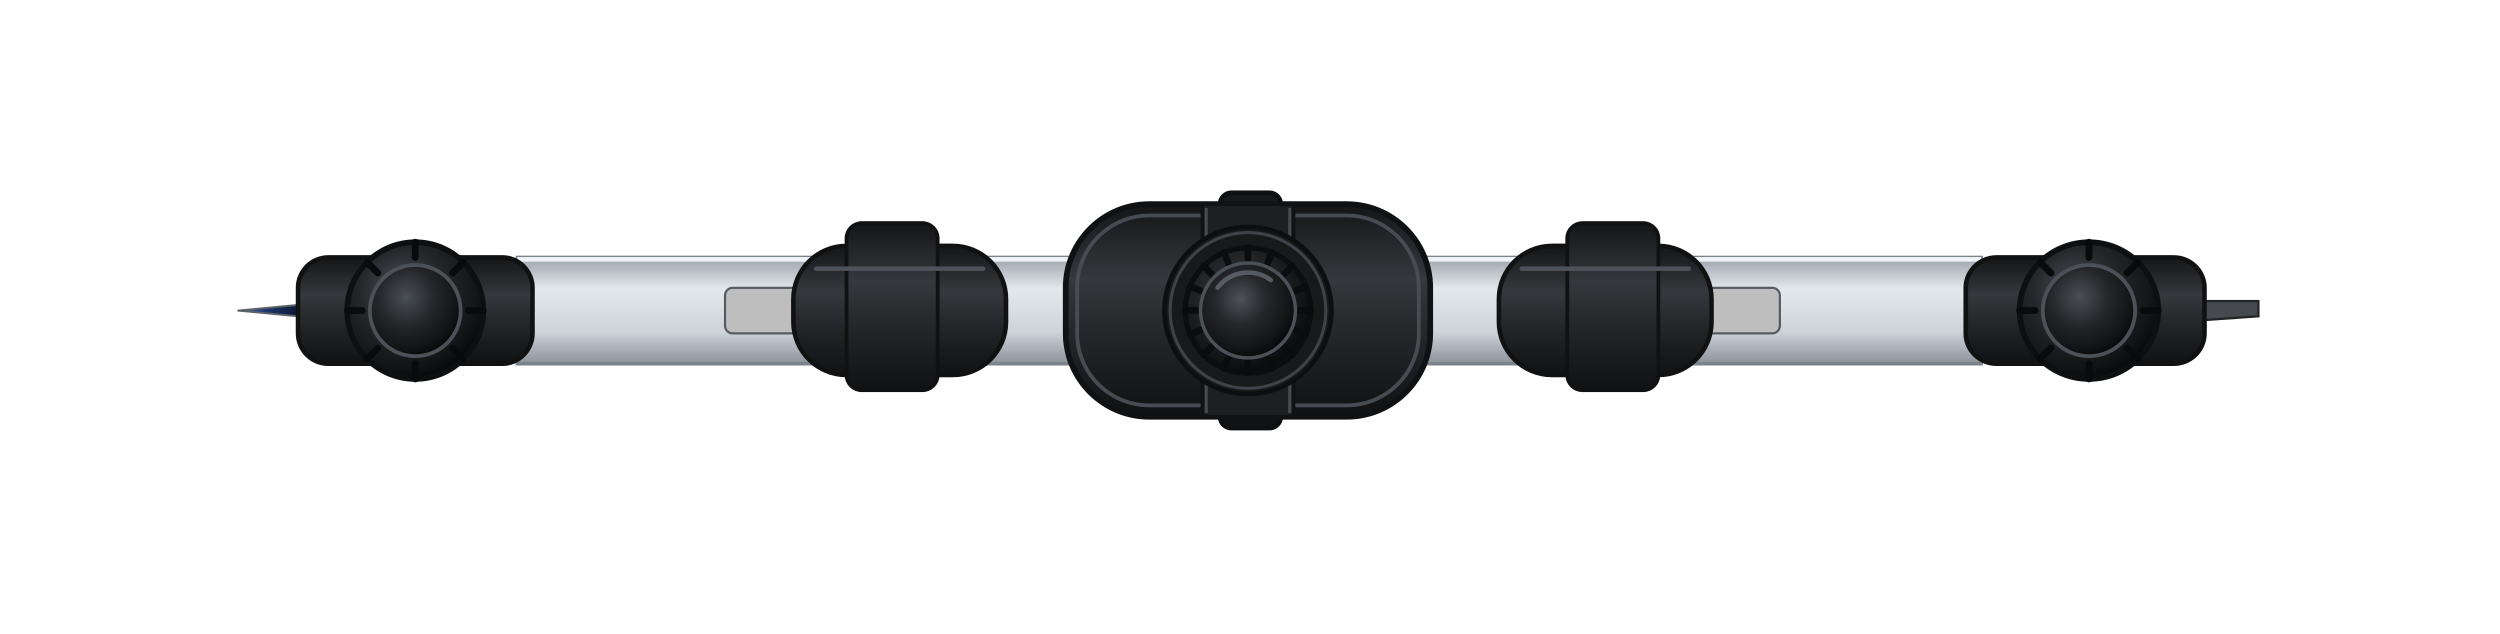
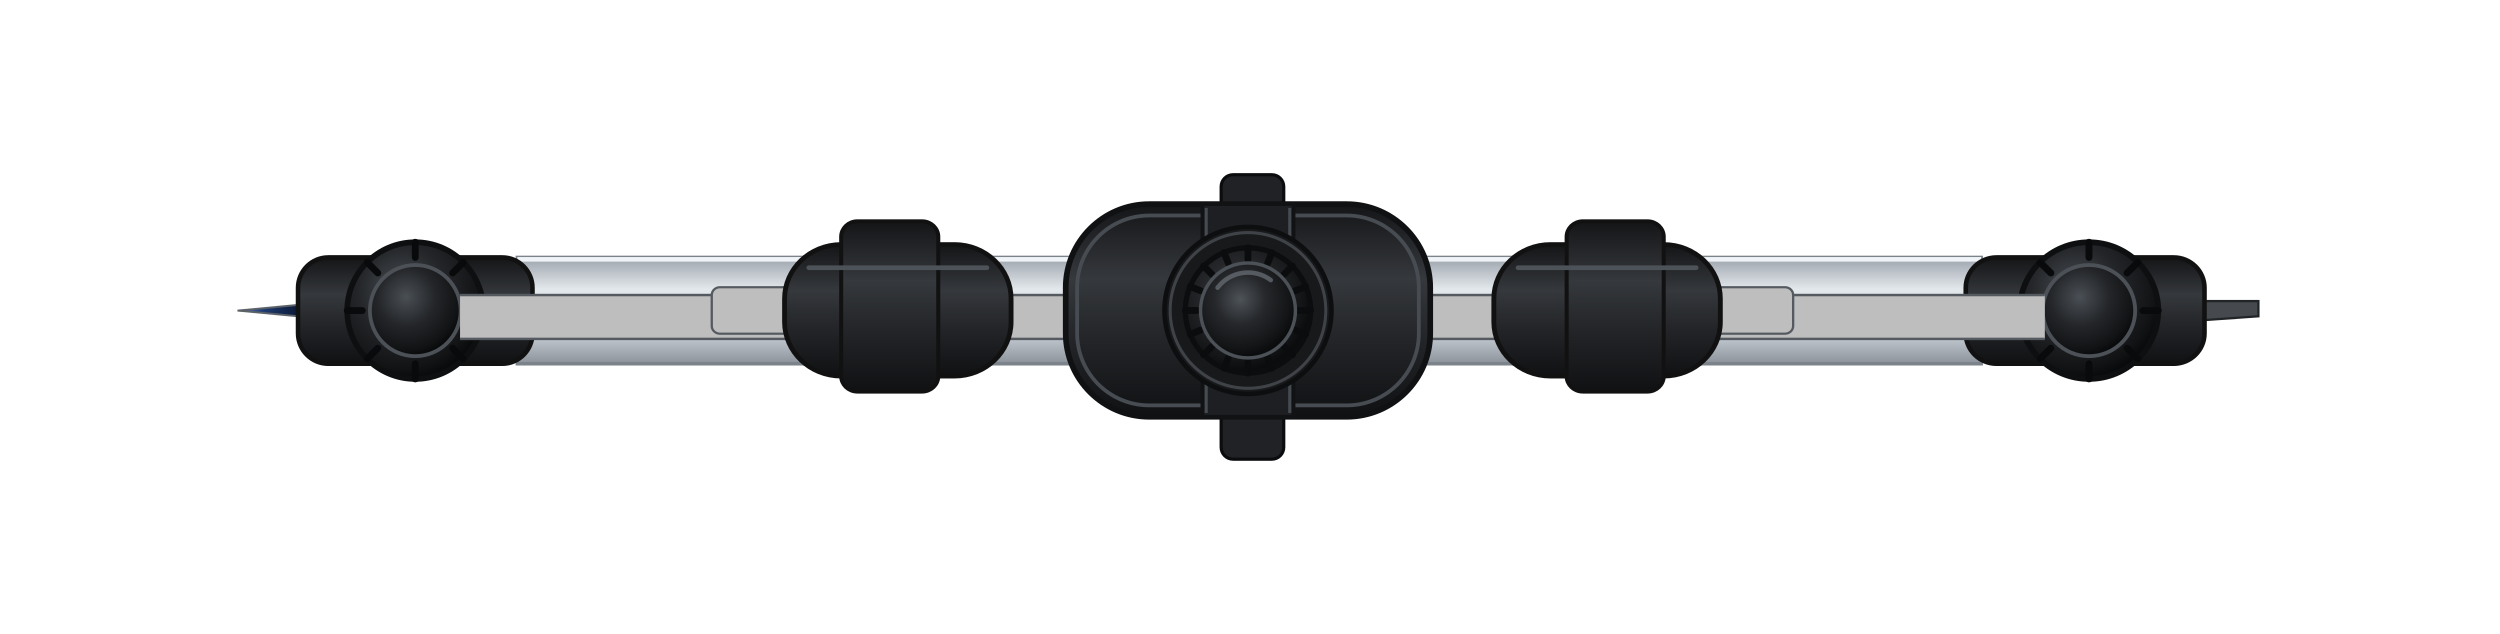
<svg xmlns="http://www.w3.org/2000/svg" width="63.1mm" height="16mm" viewBox="-6 -8 63.1 16">
  <g id="pata-aguja" transform="matrix(0 -1 -0.996 0 25.5401 0)">
    <defs>
      <linearGradient id="pata-aguja-_Linear20" x1="0" y1="0" x2="1" y2="0" gradientUnits="userSpaceOnUse" gradientTransform="matrix(0,116.6667,-99.98376,0,445.2914,3862.552)">
        <stop offset="0" style="stop-color:#9ca3ab;stop-opacity:1" />
        <stop offset="0.3" style="stop-color:#e3e8ec;stop-opacity:1" />
        <stop offset="0.7" style="stop-color:#cdd3d9;stop-opacity:1" />
        <stop offset="1" style="stop-color:#8b929a;stop-opacity:1" />
      </linearGradient>
      <linearGradient id="pata-aguja-_Linear22" x1="0" y1="0" x2="1" y2="0" gradientUnits="userSpaceOnUse" gradientTransform="matrix(0,116.6667,-116.6667,0,203.6247,3862.552)">
        <stop offset="0" style="stop-color:#141517;stop-opacity:1" />
        <stop offset="0.35" style="stop-color:#35383c;stop-opacity:1" />
        <stop offset="0.65" style="stop-color:#222427;stop-opacity:1" />
        <stop offset="1" style="stop-color:#101113;stop-opacity:1" />
      </linearGradient>
      <radialGradient id="pata-aguja-_Radial23" cx="0" cy="0" r="1" gradientUnits="userSpaceOnUse" gradientTransform="matrix(97.5,0,0,97.5,317.7914,3898.385)">
        <stop offset="0" style="stop-color:#4a4f55;stop-opacity:1" />
        <stop offset="0.5" style="stop-color:#232528;stop-opacity:1" />
        <stop offset="0.88" style="stop-color:#121315;stop-opacity:1" />
        <stop offset="1" style="stop-color:#090a0b;stop-opacity:1" />
      </radialGradient>
      <radialGradient id="pata-aguja-_Radial24" cx="0" cy="0" r="1" gradientUnits="userSpaceOnUse" gradientTransform="matrix(65,0,0,65,322.7914,3905.885)">
        <stop offset="0" style="stop-color:#4a4f55;stop-opacity:1" />
        <stop offset="0.5" style="stop-color:#232528;stop-opacity:1" />
        <stop offset="0.88" style="stop-color:#121315;stop-opacity:1" />
        <stop offset="1" style="stop-color:#090a0b;stop-opacity:1" />
      </radialGradient>
      <linearGradient id="pata-aguja-aguja-metal" x1="0" y1="0" x2="1" y2="0">
        <stop offset="0" stop-color="#5677b8" />
        <stop offset="0.45" stop-color="#1e3a6e" />
        <stop offset="1" stop-color="#0c1a38" />
      </linearGradient>
    </defs>
    <circle id="pata-aguja-punta" cx="0" cy="25.642" r="0.2" fill="none" />
    <circle id="pata-aguja-ajuste" cx="0" cy="8.14" r="0.2" fill="none" />
    <circle id="pata-aguja-eje" cx="0" cy="2.496" r="0.2" fill="none" />
    <g id="pata-aguja-dibujo" transform="matrix(0 -0.023 -0.023 0 90.3411 28.7977)" style="fill-rule:evenodd;clip-rule:evenodd;stroke-linecap:round;stroke-linejoin:round;stroke-miterlimit:1.5;">
      <g id="pata-aguja-left-leg-horizontal">
        <rect x="445.291" y="3862.552" width="621.328" height="116.667" style="fill:url(#pata-aguja-_Linear20);fill-rule:nonzero;stroke:#7c838a;stroke-width:3.88px;stroke-linecap:butt;stroke-linejoin:miter;stroke-miterlimit:4;" />
        <path d="M1170.291,3864.635l-725,0" style="fill:none;fill-rule:nonzero;stroke:#f0f4f8;stroke-width:5px;stroke-linecap:butt;stroke-linejoin:miter;stroke-miterlimit:4;" />
        <g id="pata-aguja-left-tip-horizontal">
          <path id="pata-aguja-aguja" d="M203.625,3914.635l0,12.5l-66.667,-6.25l66.667,-6.25Z" style="fill:url(#pata-aguja-aguja-metal);fill-rule:nonzero;stroke:#5c6268;stroke-width:2.08px;stroke-linecap:butt;stroke-linejoin:miter;stroke-miterlimit:4;" />
          <path d="M428.625,3862.552c18.397,0 33.333,14.936 33.333,33.333l0,50c0,18.397 -14.936,33.333 -33.333,33.333l-191.667,0c-18.397,0 -33.333,-14.936 -33.333,-33.333l0,-50c0,-18.397 14.936,-33.333 33.333,-33.333l191.667,0Z" style="fill:url(#pata-aguja-_Linear22);stroke:#111;stroke-width:5px;stroke-linecap:butt;stroke-linejoin:miter;stroke-miterlimit:4;" />
          <path d="M261.958,3904.218l133.333,0" style="fill:none;fill-rule:nonzero;stroke:#0e0f10;stroke-width:6.25px;stroke-linecap:butt;stroke-linejoin:miter;stroke-miterlimit:4;" />
          <path d="M261.958,3920.885l133.333,0" style="fill:none;fill-rule:nonzero;stroke:#0e0f10;stroke-width:6.25px;stroke-linecap:butt;stroke-linejoin:miter;stroke-miterlimit:4;" />
          <path d="M261.958,3937.552l133.333,0" style="fill:none;fill-rule:nonzero;stroke:#0e0f10;stroke-width:6.25px;stroke-linecap:butt;stroke-linejoin:miter;stroke-miterlimit:4;" />
        </g>
        <g id="pata-aguja-left-knob-top">
          <circle cx="332.791" cy="3920.885" r="75" style="fill:url(#pata-aguja-_Radial23);stroke:#0e0f10;stroke-width:6.25px;stroke-linecap:butt;stroke-linejoin:miter;stroke-miterlimit:4;" />
          <g>
            <path d="M332.791,3845.885l0,16.667" style="fill:none;fill-rule:nonzero;stroke:#090a0b;stroke-width:7.5px;stroke-linejoin:miter;stroke-miterlimit:4;" />
            <path d="M332.791,3979.218l0,16.667" style="fill:none;fill-rule:nonzero;stroke:#090a0b;stroke-width:7.5px;stroke-linejoin:miter;stroke-miterlimit:4;" />
            <path d="M257.791,3920.885l16.667,0" style="fill:none;fill-rule:nonzero;stroke:#090a0b;stroke-width:7.5px;stroke-linejoin:miter;stroke-miterlimit:4;" />
            <path d="M391.125,3920.885l16.667,0" style="fill:none;fill-rule:nonzero;stroke:#090a0b;stroke-width:7.5px;stroke-linejoin:miter;stroke-miterlimit:4;" />
            <path d="M279.875,3867.968l11.667,11.667" style="fill:none;fill-rule:nonzero;stroke:#090a0b;stroke-width:7.5px;stroke-linejoin:miter;stroke-miterlimit:4;" />
            <path d="M374.041,3962.135l11.667,11.667" style="fill:none;fill-rule:nonzero;stroke:#090a0b;stroke-width:7.5px;stroke-linejoin:miter;stroke-miterlimit:4;" />
            <path d="M385.708,3867.968l-11.667,11.667" style="fill:none;fill-rule:nonzero;stroke:#090a0b;stroke-width:7.5px;stroke-linejoin:miter;stroke-miterlimit:4;" />
            <path d="M291.541,3962.135l-11.667,11.667" style="fill:none;fill-rule:nonzero;stroke:#090a0b;stroke-width:7.5px;stroke-linejoin:miter;stroke-miterlimit:4;" />
          </g>
          <circle cx="332.791" cy="3920.885" r="50" style="fill:url(#pata-aguja-_Radial24);stroke:#4c5157;stroke-width:4.17px;stroke-linecap:butt;stroke-linejoin:miter;stroke-miterlimit:4;" />
        </g>
      </g>
    </g>
  </g>
  <g id="pata-mina" transform="matrix(0 -1 1.0141 0 25.5146 0)">
    <defs>
      <linearGradient id="pata-mina-_Linear25" x1="0" y1="0" x2="1" y2="0" gradientUnits="userSpaceOnUse" gradientTransform="matrix(0,116.6667,-98.1626,0,1434.798,3862.552)">
        <stop offset="0" style="stop-color:#9ca3ab;stop-opacity:1" />
        <stop offset="0.3" style="stop-color:#e3e8ec;stop-opacity:1" />
        <stop offset="0.7" style="stop-color:#cdd3d9;stop-opacity:1" />
        <stop offset="1" style="stop-color:#8b929a;stop-opacity:1" />
      </linearGradient>
      <linearGradient id="pata-mina-_Linear26" x1="0" y1="0" x2="1" y2="0" gradientUnits="userSpaceOnUse" gradientTransform="matrix(0,116.6667,-116.6667,0,2028.142,3862.552)">
        <stop offset="0" style="stop-color:#141517;stop-opacity:1" />
        <stop offset="0.35" style="stop-color:#35383c;stop-opacity:1" />
        <stop offset="0.65" style="stop-color:#222427;stop-opacity:1" />
        <stop offset="1" style="stop-color:#101113;stop-opacity:1" />
      </linearGradient>
      <radialGradient id="pata-mina-_Radial27" cx="0" cy="0" r="1" gradientUnits="userSpaceOnUse" gradientTransform="matrix(97.5,0,0,97.5,2146.475,3898.385)">
        <stop offset="0" style="stop-color:#4a4f55;stop-opacity:1" />
        <stop offset="0.5" style="stop-color:#232528;stop-opacity:1" />
        <stop offset="0.88" style="stop-color:#121315;stop-opacity:1" />
        <stop offset="1" style="stop-color:#090a0b;stop-opacity:1" />
      </radialGradient>
      <radialGradient id="pata-mina-_Radial28" cx="0" cy="0" r="1" gradientUnits="userSpaceOnUse" gradientTransform="matrix(65,0,0,65,2151.475,3905.885)">
        <stop offset="0" style="stop-color:#4a4f55;stop-opacity:1" />
        <stop offset="0.5" style="stop-color:#232528;stop-opacity:1" />
        <stop offset="0.88" style="stop-color:#121315;stop-opacity:1" />
        <stop offset="1" style="stop-color:#090a0b;stop-opacity:1" />
      </radialGradient>
    </defs>
    <circle id="pata-mina-punta" cx="0" cy="25.229" r="0.2" fill="none" />
    <circle id="pata-mina-ajuste" cx="0" cy="8.161" r="0.2" fill="none" />
    <circle id="pata-mina-eje" cx="0" cy="2.503" r="0.2" fill="none" />
    <g id="pata-mina-dibujo" transform="matrix(0 0.023 -0.023 0 90.3411 -28.7977)" style="fill-rule:evenodd;clip-rule:evenodd;stroke-linecap:round;stroke-linejoin:round;stroke-miterlimit:1.5;">
      <g id="pata-mina-right-leg-horizontal">
        <rect x="1434.798" y="3862.552" width="610.01" height="116.667" style="fill:url(#pata-mina-_Linear25);fill-rule:nonzero;stroke:#7c838a;stroke-width:3.85px;stroke-linecap:butt;stroke-linejoin:miter;stroke-miterlimit:4;" />
        <path d="M1319.809,3864.635l725,0" style="fill:none;fill-rule:nonzero;stroke:#f0f4f8;stroke-width:5px;stroke-linecap:butt;stroke-linejoin:miter;stroke-miterlimit:4;" />
        <g id="pata-mina-right-tip-horizontal">
          <path id="pata-mina-mina" d="M2286.475,3910.468l0,20.833l58.333,-4.167l0,-16.667l-58.333,0Z" style="fill:#464a4f;fill-rule:nonzero;stroke:#222528;stroke-width:2.5px;stroke-linecap:butt;stroke-linejoin:miter;stroke-miterlimit:4;" />
          <path d="M2253.142,3862.552c18.397,0 33.333,14.936 33.333,33.333l0,50c0,18.397 -14.936,33.333 -33.333,33.333l-191.667,0c-18.397,0 -33.333,-14.936 -33.333,-33.333l0,-50c0,-18.397 14.936,-33.333 33.333,-33.333l191.667,0Z" style="fill:url(#pata-mina-_Linear26);stroke:#111;stroke-width:5px;stroke-linecap:butt;stroke-linejoin:miter;stroke-miterlimit:4;" />
          <path d="M2094.809,3904.218l133.333,0" style="fill:none;fill-rule:nonzero;stroke:#0e0f10;stroke-width:6.25px;stroke-linecap:butt;stroke-linejoin:miter;stroke-miterlimit:4;" />
          <path d="M2094.809,3920.885l133.333,0" style="fill:none;fill-rule:nonzero;stroke:#0e0f10;stroke-width:6.25px;stroke-linecap:butt;stroke-linejoin:miter;stroke-miterlimit:4;" />
          <path d="M2094.809,3937.552l133.333,0" style="fill:none;fill-rule:nonzero;stroke:#0e0f10;stroke-width:6.25px;stroke-linecap:butt;stroke-linejoin:miter;stroke-miterlimit:4;" />
        </g>
        <g id="pata-mina-right-knob-top-1">
          <circle cx="2161.475" cy="3920.885" r="75" style="fill:url(#pata-mina-_Radial27);stroke:#0e0f10;stroke-width:6.25px;stroke-linecap:butt;stroke-linejoin:miter;stroke-miterlimit:4;" />
          <g>
            <path d="M2161.475,3845.885l0,16.667" style="fill:none;fill-rule:nonzero;stroke:#090a0b;stroke-width:7.5px;stroke-linejoin:miter;stroke-miterlimit:4;" />
            <path d="M2161.475,3979.218l0,16.667" style="fill:none;fill-rule:nonzero;stroke:#090a0b;stroke-width:7.5px;stroke-linejoin:miter;stroke-miterlimit:4;" />
            <path d="M2086.475,3920.885l16.667,0" style="fill:none;fill-rule:nonzero;stroke:#090a0b;stroke-width:7.5px;stroke-linejoin:miter;stroke-miterlimit:4;" />
            <path d="M2219.809,3920.885l16.667,0" style="fill:none;fill-rule:nonzero;stroke:#090a0b;stroke-width:7.5px;stroke-linejoin:miter;stroke-miterlimit:4;" />
            <path d="M2108.559,3867.968l11.667,11.667" style="fill:none;fill-rule:nonzero;stroke:#090a0b;stroke-width:7.5px;stroke-linejoin:miter;stroke-miterlimit:4;" />
            <path d="M2202.725,3962.135l11.667,11.667" style="fill:none;fill-rule:nonzero;stroke:#090a0b;stroke-width:7.5px;stroke-linejoin:miter;stroke-miterlimit:4;" />
            <path d="M2214.392,3867.968l-11.667,11.667" style="fill:none;fill-rule:nonzero;stroke:#090a0b;stroke-width:7.5px;stroke-linejoin:miter;stroke-miterlimit:4;" />
            <path d="M2120.225,3962.135l-11.667,11.667" style="fill:none;fill-rule:nonzero;stroke:#090a0b;stroke-width:7.5px;stroke-linejoin:miter;stroke-miterlimit:4;" />
          </g>
          <circle cx="2161.475" cy="3920.885" r="50" style="fill:url(#pata-mina-_Radial28);stroke:#4c5157;stroke-width:4.17px;stroke-linecap:butt;stroke-linejoin:miter;stroke-miterlimit:4;" />
        </g>
      </g>
    </g>
  </g>
-   <g id="taco-aguja" transform="matrix(-1 -0 -0 1 17.4324 0)">
+   <clipPath id="corte-varilla-de-pie">
+     <rect x="0" y="-0.676" width="40" height="1.352" />
+   </clipPath>
+   <g id="varilla" transform="matrix(1 0 -0 0.9615 5.6118 0)" clip-path="url(#corte-varilla-de-pie)">
+     <g transform="translate(0 0)">
+       <rect id="varilla" x="0" y="-0.576" width="160" height="1.152" fill="#bebebe" />
+       <path id="bordes" d="M 0 -0.576 L 160 -0.576 M 0 0.576 L 160 0.576" stroke="#555a60" stroke-width="0.065" fill="none" />
+     </g>
+   </g>
+   <g id="taco-aguja" transform="matrix(-1.0653 -0 -0 1.0198 17.4324 0)">
    <defs>
      <linearGradient id="taco-aguja-_Linear29" x1="0" y1="0" x2="1" y2="0" gradientUnits="userSpaceOnUse" gradientTransform="matrix(0,141.6667,-141.6667,0,750,3849.897)">
        <stop offset="0" style="stop-color:#141517;stop-opacity:1" />
        <stop offset="0.35" style="stop-color:#35383c;stop-opacity:1" />
        <stop offset="0.65" style="stop-color:#222427;stop-opacity:1" />
        <stop offset="1" style="stop-color:#101113;stop-opacity:1" />
      </linearGradient>
      <linearGradient id="taco-aguja-_Linear30" x1="0" y1="0" x2="1" y2="0" gradientUnits="userSpaceOnUse" gradientTransform="matrix(0,183.3333,-183.3333,0,808.3333,3824.897)">
        <stop offset="0" style="stop-color:#141517;stop-opacity:1" />
        <stop offset="0.35" style="stop-color:#35383c;stop-opacity:1" />
        <stop offset="0.65" style="stop-color:#222427;stop-opacity:1" />
        <stop offset="1" style="stop-color:#101113;stop-opacity:1" />
      </linearGradient>
    </defs>
    <g id="taco-aguja-dibujo" transform="matrix(-0.023 0 0 0.023 20.6576 -90.3411)" style="fill-rule:evenodd;clip-rule:evenodd;stroke-linecap:round;stroke-linejoin:round;stroke-miterlimit:1.5;">
      <path id="taco-aguja-tornillo-exterior-izquierdo1" d="M875.094,3895.885c4.599,0 8.333,3.734 8.333,8.333l0,33.333c0,4.599 -3.734,8.333 -8.333,8.333l-191.76,0c-4.599,0 -8.333,-3.734 -8.333,-8.333l0,-33.333c0,-4.599 3.734,-8.333 8.333,-8.333l191.76,0Z" style="fill:#bebebe;stroke:#555a60;stroke-width:2.4px;stroke-linecap:butt;stroke-linejoin:miter;stroke-miterlimit:4;" />
      <g id="taco-aguja-left-clamp-top">
        <path d="M925,3849.897c32.195,0 58.333,26.138 58.333,58.333l0,25c0,32.195 -26.138,58.333 -58.333,58.333l-116.667,0c-32.195,0 -58.333,-26.138 -58.333,-58.333l0,-25c0,-32.195 26.138,-58.333 58.333,-58.333l116.667,0Z" style="fill:url(#taco-aguja-_Linear29);stroke:#111;stroke-width:5px;stroke-linecap:butt;stroke-linejoin:miter;stroke-miterlimit:4;" />
        <path d="M891.667,3824.897c9.199,0 16.667,7.468 16.667,16.667l0,150c0,9.199 -7.468,16.667 -16.667,16.667l-66.667,0c-9.199,0 -16.667,-7.468 -16.667,-16.667l0,-150c0,-9.199 7.468,-16.667 16.667,-16.667l66.667,0Z" style="fill:url(#taco-aguja-_Linear30);stroke:#111;stroke-width:4.17px;stroke-linecap:butt;stroke-linejoin:miter;stroke-miterlimit:4;" />
        <path d="M775,3874.897l183.333,0" style="fill:none;fill-rule:nonzero;stroke:#4d5258;stroke-width:5px;stroke-linejoin:miter;stroke-miterlimit:4;" />
      </g>
    </g>
  </g>
-   <g id="taco-mina" transform="matrix(1 0 -0 1 33.7913 0)">
+   <g id="taco-mina" transform="matrix(1.0653 0 -0 1.0198 33.7913 0)">
    <defs>
      <linearGradient id="taco-mina-_Linear29" x1="0" y1="0" x2="1" y2="0" gradientUnits="userSpaceOnUse" gradientTransform="matrix(0,141.6667,-141.6667,0,750,3849.897)">
        <stop offset="0" style="stop-color:#141517;stop-opacity:1" />
        <stop offset="0.35" style="stop-color:#35383c;stop-opacity:1" />
        <stop offset="0.65" style="stop-color:#222427;stop-opacity:1" />
        <stop offset="1" style="stop-color:#101113;stop-opacity:1" />
      </linearGradient>
      <linearGradient id="taco-mina-_Linear30" x1="0" y1="0" x2="1" y2="0" gradientUnits="userSpaceOnUse" gradientTransform="matrix(0,183.3333,-183.3333,0,808.3333,3824.897)">
        <stop offset="0" style="stop-color:#141517;stop-opacity:1" />
        <stop offset="0.35" style="stop-color:#35383c;stop-opacity:1" />
        <stop offset="0.65" style="stop-color:#222427;stop-opacity:1" />
        <stop offset="1" style="stop-color:#101113;stop-opacity:1" />
      </linearGradient>
    </defs>
    <g id="taco-mina-dibujo" transform="matrix(-0.023 0 0 0.023 20.6576 -90.3411)" style="fill-rule:evenodd;clip-rule:evenodd;stroke-linecap:round;stroke-linejoin:round;stroke-miterlimit:1.5;">
      <path id="taco-mina-tornillo-exterior-izquierdo1" d="M875.094,3895.885c4.599,0 8.333,3.734 8.333,8.333l0,33.333c0,4.599 -3.734,8.333 -8.333,8.333l-191.76,0c-4.599,0 -8.333,-3.734 -8.333,-8.333l0,-33.333c0,-4.599 3.734,-8.333 8.333,-8.333l191.76,0Z" style="fill:#bebebe;stroke:#555a60;stroke-width:2.4px;stroke-linecap:butt;stroke-linejoin:miter;stroke-miterlimit:4;" />
      <g id="taco-mina-left-clamp-top">
        <path d="M925,3849.897c32.195,0 58.333,26.138 58.333,58.333l0,25c0,32.195 -26.138,58.333 -58.333,58.333l-116.667,0c-32.195,0 -58.333,-26.138 -58.333,-58.333l0,-25c0,-32.195 26.138,-58.333 58.333,-58.333l116.667,0Z" style="fill:url(#taco-mina-_Linear29);stroke:#111;stroke-width:5px;stroke-linecap:butt;stroke-linejoin:miter;stroke-miterlimit:4;" />
        <path d="M891.667,3824.897c9.199,0 16.667,7.468 16.667,16.667l0,150c0,9.199 -7.468,16.667 -16.667,16.667l-66.667,0c-9.199,0 -16.667,-7.468 -16.667,-16.667l0,-150c0,-9.199 7.468,-16.667 16.667,-16.667l66.667,0Z" style="fill:url(#taco-mina-_Linear30);stroke:#111;stroke-width:4.17px;stroke-linecap:butt;stroke-linejoin:miter;stroke-miterlimit:4;" />
        <path d="M775,3874.897l183.333,0" style="fill:none;fill-rule:nonzero;stroke:#4d5258;stroke-width:5px;stroke-linejoin:miter;stroke-miterlimit:4;" />
      </g>
    </g>
  </g>
  <g id="rueda-ajuste" transform="matrix(1 0 -0 1 25.6118 0)">
-     <defs>
-       <linearGradient id="rueda-ajuste-_Linear33" x1="0" y1="0" x2="1" y2="0" gradientUnits="userSpaceOnUse" gradientTransform="matrix(0,258.3333,-258.3333,0,1216.667,3791.564)">
-         <stop offset="0" style="stop-color:#141517;stop-opacity:1" />
-         <stop offset="0.35" style="stop-color:#35383c;stop-opacity:1" />
-         <stop offset="0.65" style="stop-color:#222427;stop-opacity:1" />
-         <stop offset="1" style="stop-color:#101113;stop-opacity:1" />
-       </linearGradient>
-     </defs>
-     <g id="rueda-ajuste-dibujo" transform="matrix(0.023 0 0 0.023 -28.8012 -90.3411)" style="fill-rule:evenodd;clip-rule:evenodd;stroke-linecap:round;stroke-linejoin:round;stroke-miterlimit:1.5;">
-       <g id="rueda-ajuste-center-wheel-top">
-         <path d="M1270.833,3791.564c6.899,0 12.5,5.601 12.5,12.5l0,233.333c0,6.899 -5.601,12.5 -12.5,12.5l-41.667,0c-6.899,0 -12.5,-5.601 -12.5,-12.5l0,-233.333c0,-6.899 5.601,-12.5 12.5,-12.5l41.667,0Z" style="fill:url(#rueda-ajuste-_Linear33);stroke:#0e0f10;stroke-width:5px;stroke-linecap:butt;stroke-linejoin:miter;stroke-miterlimit:4;" />
-         <g>
-           <path d="M1216.667,3812.397l66.667,0" style="fill:none;fill-rule:nonzero;stroke:#0b0c0d;stroke-width:6.67px;stroke-linecap:butt;stroke-linejoin:miter;stroke-miterlimit:4;" />
-           <path d="M1216.667,3833.23l66.667,0" style="fill:none;fill-rule:nonzero;stroke:#0b0c0d;stroke-width:6.67px;stroke-linecap:butt;stroke-linejoin:miter;stroke-miterlimit:4;" />
-           <path d="M1216.667,3854.064l66.667,0" style="fill:none;fill-rule:nonzero;stroke:#0b0c0d;stroke-width:6.67px;stroke-linecap:butt;stroke-linejoin:miter;stroke-miterlimit:4;" />
-           <path d="M1216.667,3874.897l66.667,0" style="fill:none;fill-rule:nonzero;stroke:#0b0c0d;stroke-width:6.67px;stroke-linecap:butt;stroke-linejoin:miter;stroke-miterlimit:4;" />
-           <path d="M1216.667,3895.73l66.667,0" style="fill:none;fill-rule:nonzero;stroke:#0b0c0d;stroke-width:6.67px;stroke-linecap:butt;stroke-linejoin:miter;stroke-miterlimit:4;" />
-           <path d="M1216.667,3916.564l66.667,0" style="fill:none;fill-rule:nonzero;stroke:#0b0c0d;stroke-width:6.67px;stroke-linecap:butt;stroke-linejoin:miter;stroke-miterlimit:4;" />
-           <path d="M1216.667,3937.397l66.667,0" style="fill:none;fill-rule:nonzero;stroke:#0b0c0d;stroke-width:6.67px;stroke-linecap:butt;stroke-linejoin:miter;stroke-miterlimit:4;" />
-           <path d="M1216.667,3958.23l66.667,0" style="fill:none;fill-rule:nonzero;stroke:#0b0c0d;stroke-width:6.67px;stroke-linecap:butt;stroke-linejoin:miter;stroke-miterlimit:4;" />
-           <path d="M1216.667,3979.064l66.667,0" style="fill:none;fill-rule:nonzero;stroke:#0b0c0d;stroke-width:6.67px;stroke-linecap:butt;stroke-linejoin:miter;stroke-miterlimit:4;" />
-           <path d="M1216.667,3999.897l66.667,0" style="fill:none;fill-rule:nonzero;stroke:#0b0c0d;stroke-width:6.67px;stroke-linecap:butt;stroke-linejoin:miter;stroke-miterlimit:4;" />
-           <path d="M1216.667,4020.73l66.667,0" style="fill:none;fill-rule:nonzero;stroke:#0b0c0d;stroke-width:6.67px;stroke-linecap:butt;stroke-linejoin:miter;stroke-miterlimit:4;" />
-         </g>
-         <g>
-           <path d="M1225,3822.814l50,0" style="fill:none;fill-rule:nonzero;stroke:#555a60;stroke-width:3.33px;stroke-linecap:butt;stroke-linejoin:miter;stroke-miterlimit:4;" />
-           <path d="M1225,3864.48l50,0" style="fill:none;fill-rule:nonzero;stroke:#555a60;stroke-width:3.33px;stroke-linecap:butt;stroke-linejoin:miter;stroke-miterlimit:4;" />
-           <path d="M1225,3906.147l50,0" style="fill:none;fill-rule:nonzero;stroke:#555a60;stroke-width:3.33px;stroke-linecap:butt;stroke-linejoin:miter;stroke-miterlimit:4;" />
-           <path d="M1225,3947.814l50,0" style="fill:none;fill-rule:nonzero;stroke:#555a60;stroke-width:3.33px;stroke-linecap:butt;stroke-linejoin:miter;stroke-miterlimit:4;" />
-           <path d="M1225,3989.48l50,0" style="fill:none;fill-rule:nonzero;stroke:#555a60;stroke-width:3.33px;stroke-linecap:butt;stroke-linejoin:miter;stroke-miterlimit:4;" />
-         </g>
-       </g>
-     </g>
+     <rect x="-0.79" y="-3.59" width="1.58" height="7.18" rx="0.3" fill="#202226" stroke="#0b0c0d" stroke-width="0.08" />
  </g>
  <g id="cabeza" transform="matrix(1 0 0 1 25.55 0)">
    <defs>
      <linearGradient id="cabeza-_Linear34" x1="0" y1="0" x2="1" y2="0" gradientUnits="userSpaceOnUse" gradientTransform="matrix(0,233.3333,-233.3333,0,1050,3804.064)">
        <stop offset="0" style="stop-color:#141517;stop-opacity:1" />
        <stop offset="0.35" style="stop-color:#35383c;stop-opacity:1" />
        <stop offset="0.65" style="stop-color:#222427;stop-opacity:1" />
        <stop offset="1" style="stop-color:#101113;stop-opacity:1" />
      </linearGradient>
      <radialGradient id="cabeza-_Radial35" cx="0" cy="0" r="1" gradientUnits="userSpaceOnUse" gradientTransform="matrix(82.5,0,0,82.5,1239,3904.23)">
        <stop offset="0" style="stop-color:#4e5359;stop-opacity:1" />
        <stop offset="0.45" style="stop-color:#25272a;stop-opacity:1" />
        <stop offset="0.85" style="stop-color:#141517;stop-opacity:1" />
        <stop offset="1" style="stop-color:#0b0c0d;stop-opacity:1" />
      </radialGradient>
      <radialGradient id="cabeza-_Radial36" cx="0" cy="0" r="1" gradientUnits="userSpaceOnUse" gradientTransform="matrix(62.5,0,0,62.5,1241.667,3908.23)">
        <stop offset="0" style="stop-color:#4e5359;stop-opacity:1" />
        <stop offset="0.45" style="stop-color:#25272a;stop-opacity:1" />
        <stop offset="0.85" style="stop-color:#141517;stop-opacity:1" />
        <stop offset="1" style="stop-color:#0b0c0d;stop-opacity:1" />
      </radialGradient>
    </defs>
    <g id="cabeza-dibujo" transform="matrix(0.023 0 0 0.023 -28.8012 -90.3411)" style="fill-rule:evenodd;clip-rule:evenodd;stroke-linecap:round;stroke-linejoin:round;stroke-miterlimit:1.5;">
      <g id="cabeza-top-head-zenith">
        <path d="M1358.333,3804.064c50.592,0 91.667,41.074 91.667,91.667l0,50c0,50.592 -41.074,91.667 -91.667,91.667l-216.667,0c-50.592,0 -91.667,-41.074 -91.667,-91.667l0,-50c0,-50.592 41.074,-91.667 91.667,-91.667l216.667,0Z" style="fill:url(#cabeza-_Linear34);stroke:#101113;stroke-width:6.25px;stroke-linecap:butt;stroke-linejoin:miter;stroke-miterlimit:4;" />
        <path d="M1358.333,3816.564c43.693,0 79.167,35.473 79.167,79.167l0,50c0,43.693 -35.473,79.167 -79.167,79.167l-216.667,0c-43.693,0 -79.167,-35.473 -79.167,-79.167l0,-50c0,-43.693 35.473,-79.167 79.167,-79.167l216.667,0Z" style="fill:none;stroke:#474c52;stroke-width:4.17px;stroke-linecap:butt;stroke-linejoin:miter;stroke-miterlimit:4;" />
        <rect x="1200" y="3804.064" width="100" height="233.333" style="fill:#1d1f22;stroke:#111214;stroke-width:4.17px;stroke-linecap:butt;stroke-linejoin:miter;stroke-miterlimit:4;" />
        <path d="M1204.167,3808.23l0,225" style="fill:none;fill-rule:nonzero;stroke:#464b51;stroke-width:3.33px;stroke-linecap:butt;stroke-linejoin:miter;stroke-miterlimit:4;" />
        <path d="M1295.833,3808.23l0,225" style="fill:none;fill-rule:nonzero;stroke:#464b51;stroke-width:3.33px;stroke-linecap:butt;stroke-linejoin:miter;stroke-miterlimit:4;" />
        <circle cx="1250" cy="3920.73" r="91.667" style="fill:#18191b;stroke:#0d0e0f;stroke-width:5px;stroke-linecap:butt;stroke-linejoin:miter;stroke-miterlimit:4;" />
        <circle cx="1250" cy="3920.73" r="85.417" style="fill:none;stroke:#3f4348;stroke-width:3.33px;stroke-linecap:butt;stroke-linejoin:miter;stroke-miterlimit:4;" />
        <circle cx="1250" cy="3920.73" r="68.75" style="fill:url(#cabeza-_Radial35);stroke:#0c0d0e;stroke-width:5.83px;stroke-linecap:butt;stroke-linejoin:miter;stroke-miterlimit:4;" />
        <g>
          <path d="M1250,3851.98l0,12.5" style="fill:none;fill-rule:nonzero;stroke:#0b0c0d;stroke-width:7.5px;stroke-linejoin:miter;stroke-miterlimit:4;" />
          <path d="M1250,3976.98l0,12.5" style="fill:none;fill-rule:nonzero;stroke:#0b0c0d;stroke-width:7.5px;stroke-linejoin:miter;stroke-miterlimit:4;" />
          <path d="M1181.25,3920.73l12.5,0" style="fill:none;fill-rule:nonzero;stroke:#0b0c0d;stroke-width:7.5px;stroke-linejoin:miter;stroke-miterlimit:4;" />
          <path d="M1306.25,3920.73l12.5,0" style="fill:none;fill-rule:nonzero;stroke:#0b0c0d;stroke-width:7.5px;stroke-linejoin:miter;stroke-miterlimit:4;" />
          <path d="M1201.25,3871.98l9.167,9.167" style="fill:none;fill-rule:nonzero;stroke:#0b0c0d;stroke-width:7.5px;stroke-linejoin:miter;stroke-miterlimit:4;" />
          <path d="M1289.583,3960.314l9.167,9.167" style="fill:none;fill-rule:nonzero;stroke:#0b0c0d;stroke-width:7.5px;stroke-linejoin:miter;stroke-miterlimit:4;" />
          <path d="M1298.75,3871.98l-9.167,9.167" style="fill:none;fill-rule:nonzero;stroke:#0b0c0d;stroke-width:7.5px;stroke-linejoin:miter;stroke-miterlimit:4;" />
          <path d="M1210.417,3960.314l-9.167,9.167" style="fill:none;fill-rule:nonzero;stroke:#0b0c0d;stroke-width:7.5px;stroke-linejoin:miter;stroke-miterlimit:4;" />
          <path d="M1223.75,3857.397l4.583,11.25" style="fill:none;fill-rule:nonzero;stroke:#0b0c0d;stroke-width:7.5px;stroke-linejoin:miter;stroke-miterlimit:4;" />
          <path d="M1271.667,3972.814l4.583,11.25" style="fill:none;fill-rule:nonzero;stroke:#0b0c0d;stroke-width:7.5px;stroke-linejoin:miter;stroke-miterlimit:4;" />
          <path d="M1276.25,3857.397l-4.583,11.25" style="fill:none;fill-rule:nonzero;stroke:#0b0c0d;stroke-width:7.5px;stroke-linejoin:miter;stroke-miterlimit:4;" />
          <path d="M1228.333,3972.814l-4.583,11.25" style="fill:none;fill-rule:nonzero;stroke:#0b0c0d;stroke-width:7.5px;stroke-linejoin:miter;stroke-miterlimit:4;" />
          <path d="M1186.667,3894.48l11.25,4.583" style="fill:none;fill-rule:nonzero;stroke:#0b0c0d;stroke-width:7.5px;stroke-linejoin:miter;stroke-miterlimit:4;" />
          <path d="M1302.083,3942.397l11.25,4.583" style="fill:none;fill-rule:nonzero;stroke:#0b0c0d;stroke-width:7.5px;stroke-linejoin:miter;stroke-miterlimit:4;" />
          <path d="M1313.333,3894.48l-11.25,4.583" style="fill:none;fill-rule:nonzero;stroke:#0b0c0d;stroke-width:7.5px;stroke-linejoin:miter;stroke-miterlimit:4;" />
          <path d="M1197.917,3942.397l-11.25,4.583" style="fill:none;fill-rule:nonzero;stroke:#0b0c0d;stroke-width:7.5px;stroke-linejoin:miter;stroke-miterlimit:4;" />
        </g>
        <circle cx="1250" cy="3920.73" r="52.083" style="fill:url(#cabeza-_Radial36);stroke:#4c5157;stroke-width:3.75px;stroke-linecap:butt;stroke-linejoin:miter;stroke-miterlimit:4;" />
        <path d="M1216.667,3895.73c13.715,-18.286 40.047,-22.048 58.333,-8.333" style="fill:none;fill-rule:nonzero;stroke:#6c727a;stroke-opacity:0.7;stroke-width:5px;stroke-linejoin:miter;stroke-miterlimit:4;" />
      </g>
    </g>
  </g>
</svg>
